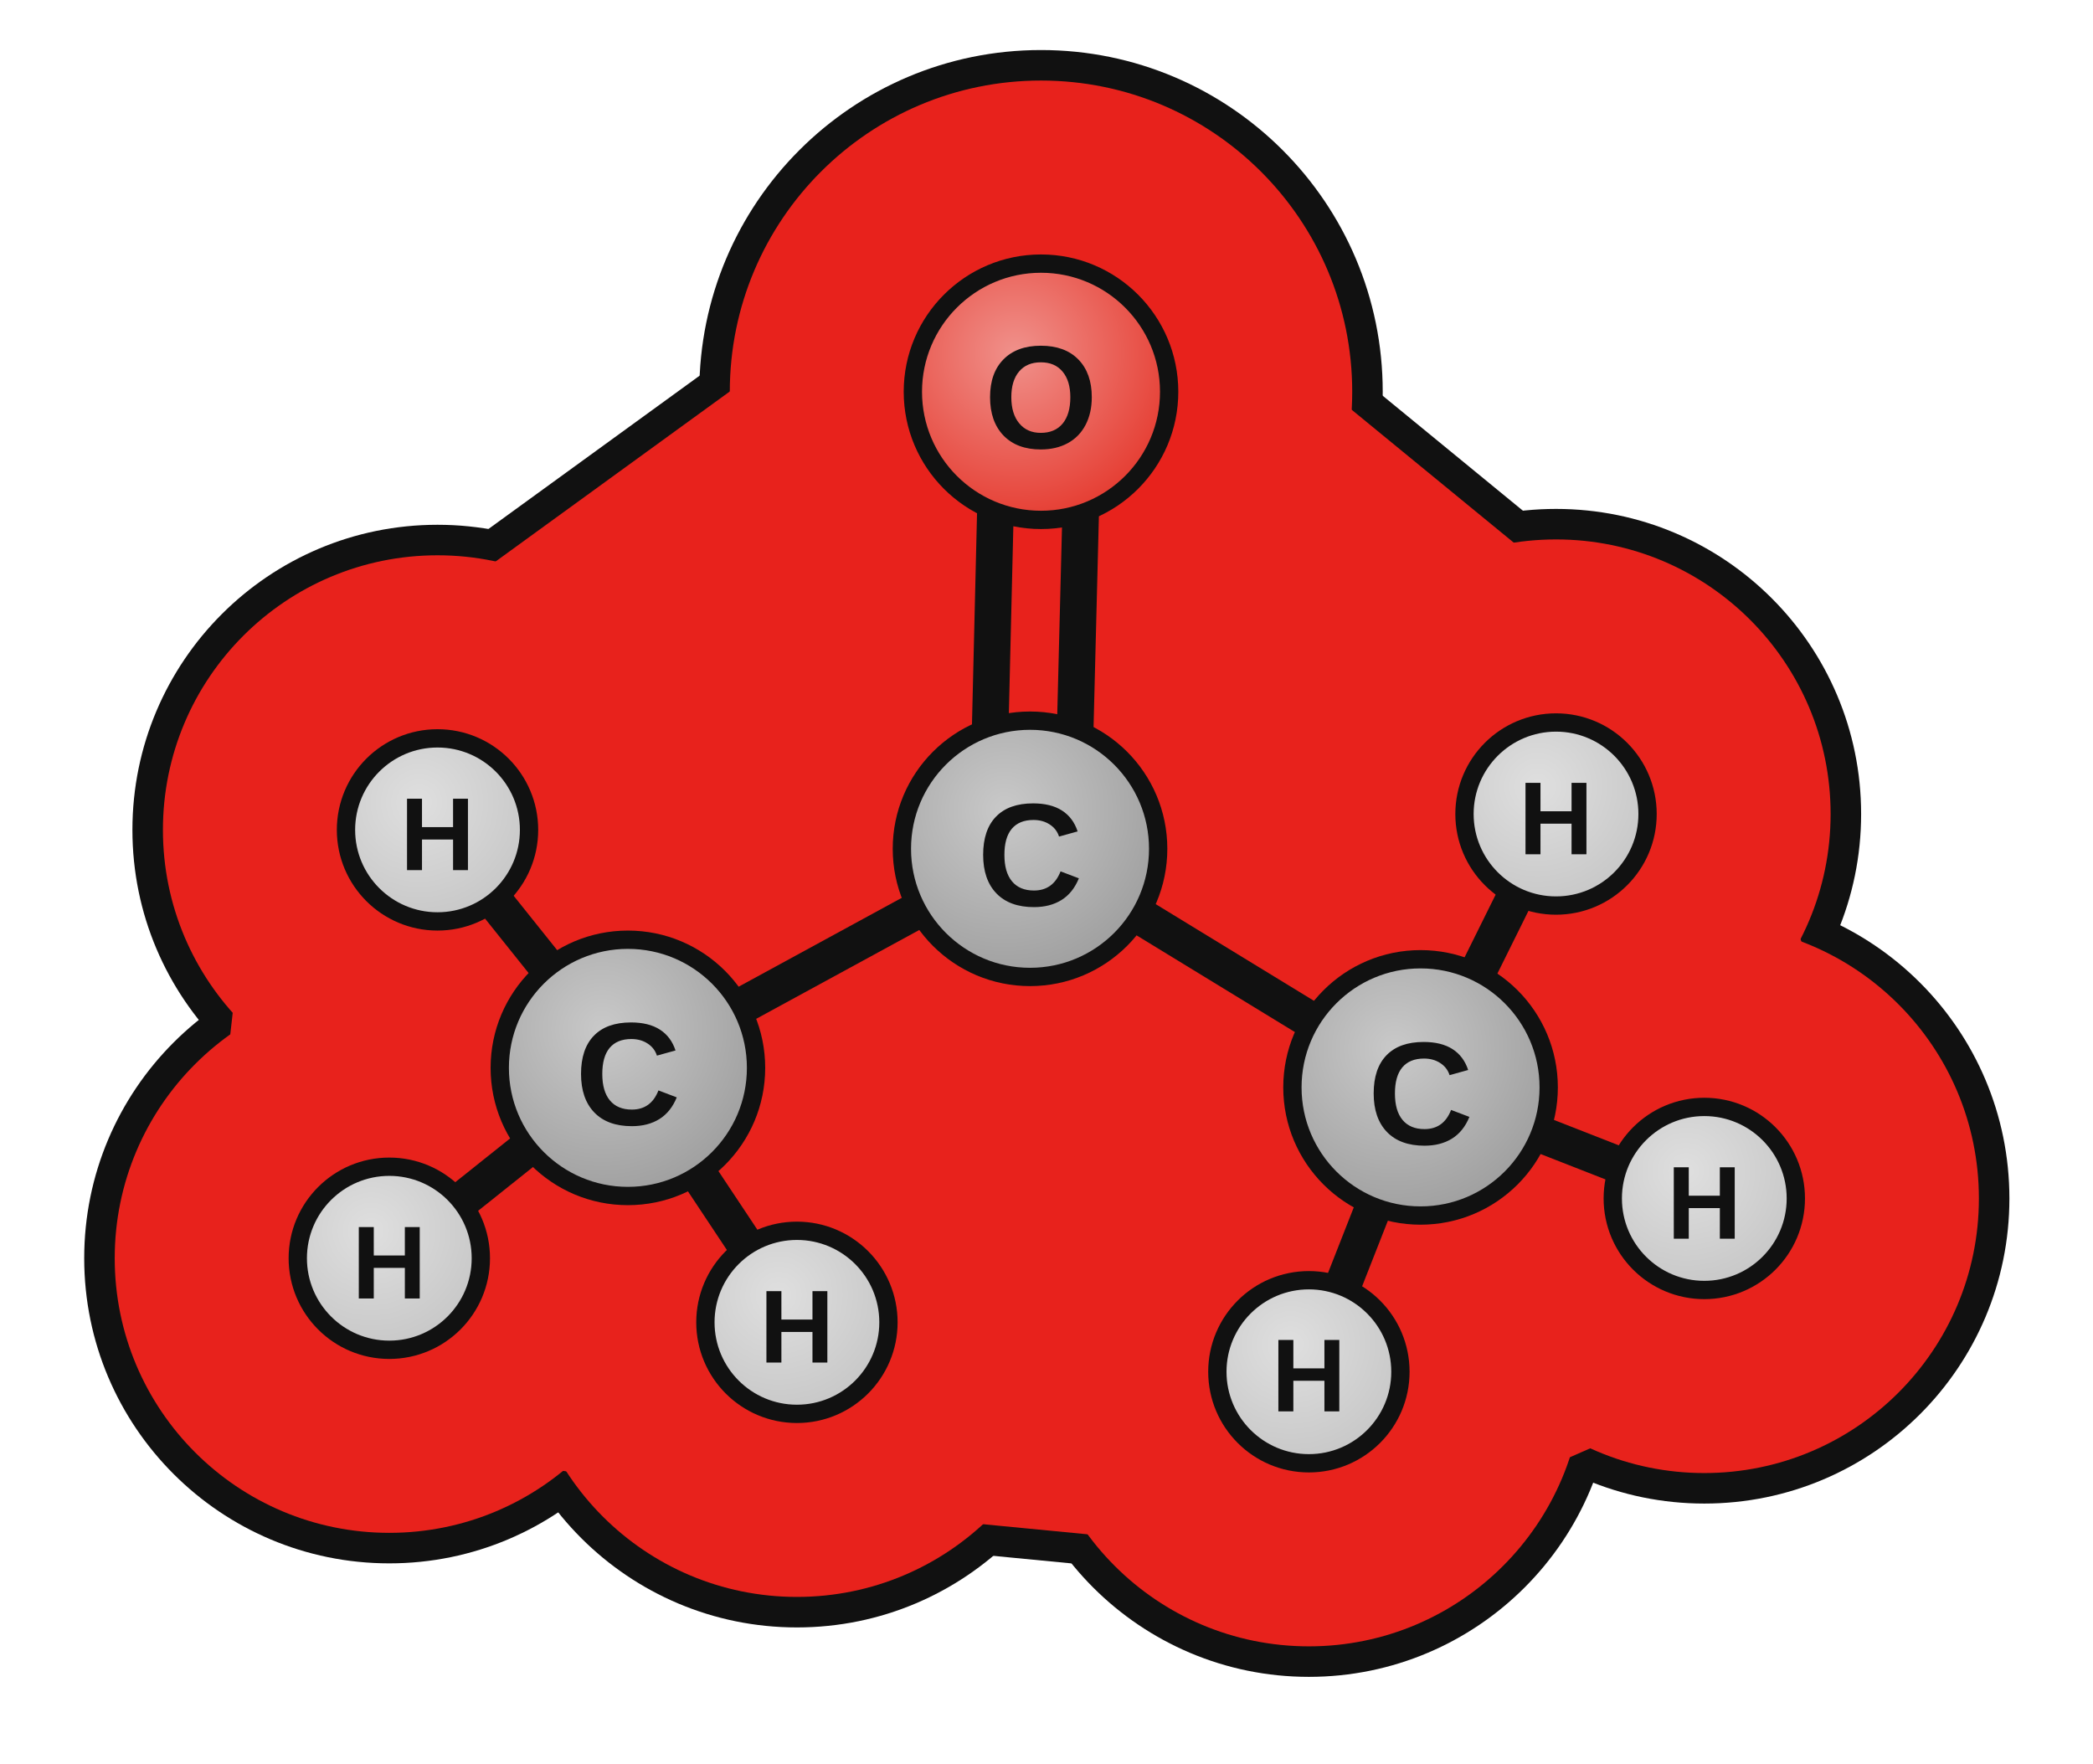
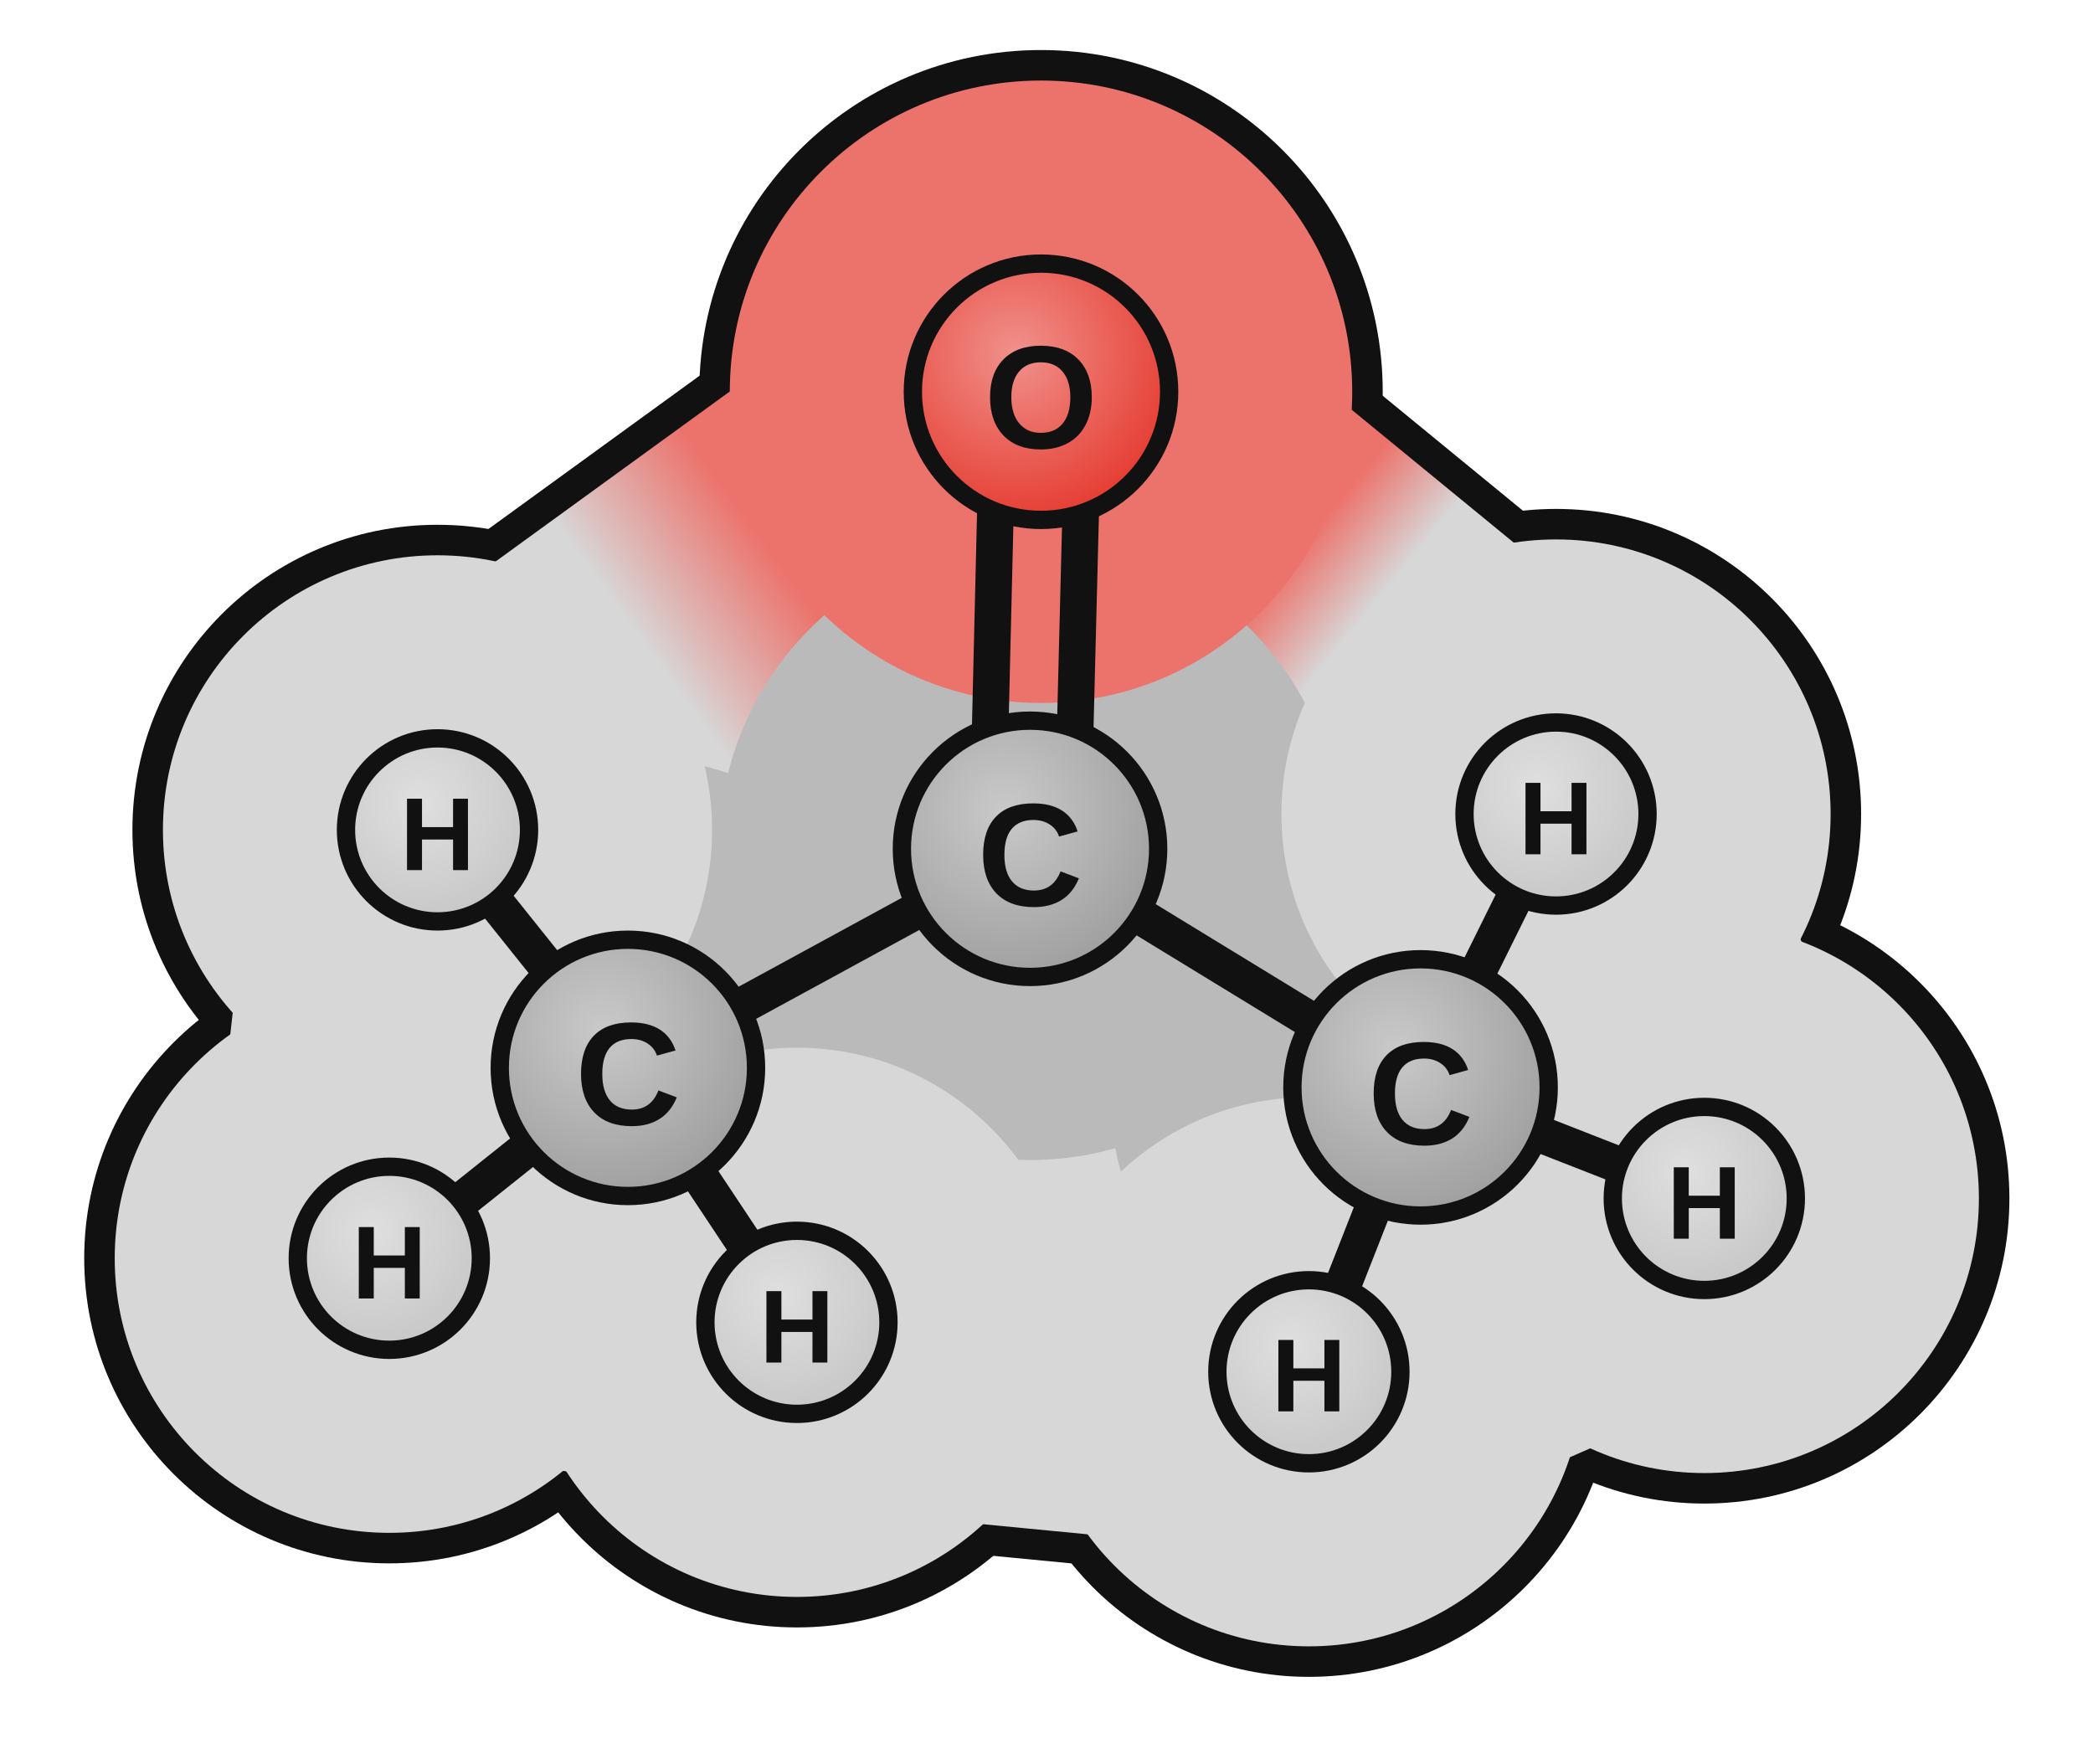
<svg xmlns="http://www.w3.org/2000/svg" viewBox="-169 -167 343 289" width="343" height="289">
  <defs>
    <radialGradient id="gC" cx="40%" cy="35%" r="70%">
      <stop offset="0" stop-color="#c9c9c9" />
      <stop offset="1" stop-color="#9d9d9d" />
    </radialGradient>
    <radialGradient id="gH" cx="40%" cy="35%" r="70%">
      <stop offset="0" stop-color="#dfdfdf" />
      <stop offset="1" stop-color="#c6c6c6" />
    </radialGradient>
    <radialGradient id="gN" cx="40%" cy="35%" r="70%">
      <stop offset="0" stop-color="#a4b5ea" />
      <stop offset="1" stop-color="#5a79d9" />
    </radialGradient>
    <radialGradient id="gO" cx="40%" cy="35%" r="70%">
      <stop offset="0" stop-color="#f0918b" />
      <stop offset="1" stop-color="#e5382d" />
    </radialGradient>
    <radialGradient id="gP" cx="40%" cy="35%" r="70%">
      <stop offset="0" stop-color="#f6c38a" />
      <stop offset="1" stop-color="#f0932b" />
    </radialGradient>
    <radialGradient id="gS" cx="40%" cy="35%" r="70%">
      <stop offset="0" stop-color="#efe499" />
      <stop offset="1" stop-color="#e3cf46" />
    </radialGradient>
    <radialGradient id="gMg" cx="40%" cy="35%" r="70%">
      <stop offset="0" stop-color="#b8e4b8" />
      <stop offset="1" stop-color="#7fcf7f" />
    </radialGradient>
    <radialGradient id="gX" cx="40%" cy="35%" r="70%">
      <stop offset="0" stop-color="#e0e0e0" />
      <stop offset="1" stop-color="#b0b0b0" />
    </radialGradient>
+     <linearGradient id="l0" gradientUnits="userSpaceOnUse" x1="-66.1" y1="8.0" x2="-0.2" y2="-27.9">
+       <stop offset="0.45" stop-color="#bababa" />
+       <stop offset="0.55" stop-color="#bababa" />
+     </linearGradient>
+     <linearGradient id="l1" gradientUnits="userSpaceOnUse" x1="-66.1" y1="8.0" x2="63.8" y2="11.2">
+       <stop offset="0.39" stop-color="#bababa" />
+       <stop offset="0.61" stop-color="#bababa" />
+     </linearGradient>
+     <linearGradient id="l2" gradientUnits="userSpaceOnUse" x1="-66.1" y1="8.0" x2="1.6" y2="-102.8">
+       <stop offset="0.39" stop-color="#bababa" />
+       <stop offset="0.61" stop-color="#ec736c" />
+     </linearGradient>
+     <linearGradient id="l3" gradientUnits="userSpaceOnUse" x1="-66.1" y1="8.0" x2="-38.4" y2="49.7">
+       <stop offset="0.45" stop-color="#bababa" />
+       <stop offset="0.55" stop-color="#d7d7d7" />
+     </linearGradient>
+     <linearGradient id="l4" gradientUnits="userSpaceOnUse" x1="-66.1" y1="8.0" x2="-97.3" y2="-31.0">
+       <stop offset="0.45" stop-color="#bababa" />
+       <stop offset="0.55" stop-color="#d7d7d7" />
+     </linearGradient>
+     <linearGradient id="l5" gradientUnits="userSpaceOnUse" x1="-66.1" y1="8.0" x2="-105.2" y2="39.2">
+       <stop offset="0.45" stop-color="#bababa" />
+       <stop offset="0.55" stop-color="#d7d7d7" />
+     </linearGradient>
+     <linearGradient id="l6" gradientUnits="userSpaceOnUse" x1="-66.1" y1="8.0" x2="45.5" y2="57.8">
+       <stop offset="0.42" stop-color="#bababa" />
+       <stop offset="0.63" stop-color="#d7d7d7" />
+     </linearGradient>
+     <linearGradient id="l7" gradientUnits="userSpaceOnUse" x1="-0.2" y1="-27.9" x2="63.8" y2="11.2">
+       <stop offset="0.45" stop-color="#bababa" />
+       <stop offset="0.55" stop-color="#bababa" />
+     </linearGradient>
+     <linearGradient id="l8" gradientUnits="userSpaceOnUse" x1="-0.2" y1="-27.9" x2="1.6" y2="-102.8">
+       <stop offset="0.45" stop-color="#bababa" />
+       <stop offset="0.55" stop-color="#ec736c" />
+     </linearGradient>
+     <linearGradient id="l9" gradientUnits="userSpaceOnUse" x1="-0.2" y1="-27.9" x2="-38.4" y2="49.7">
+       <stop offset="0.45" stop-color="#bababa" />
+       <stop offset="0.55" stop-color="#d7d7d7" />
+     </linearGradient>
+     <linearGradient id="l10" gradientUnits="userSpaceOnUse" x1="-0.2" y1="-27.9" x2="-97.3" y2="-31.0">
+       <stop offset="0.45" stop-color="#bababa" />
+       <stop offset="0.55" stop-color="#d7d7d7" />
+     </linearGradient>
+     <linearGradient id="l11" gradientUnits="userSpaceOnUse" x1="-0.2" y1="-27.9" x2="-105.2" y2="39.2">
+       <stop offset="0.41" stop-color="#bababa" />
+       <stop offset="0.64" stop-color="#d7d7d7" />
+     </linearGradient>
+     <linearGradient id="l12" gradientUnits="userSpaceOnUse" x1="-0.2" y1="-27.9" x2="86.0" y2="-33.6">
+       <stop offset="0.45" stop-color="#bababa" />
+       <stop offset="0.55" stop-color="#d7d7d7" />
+     </linearGradient>
+     <linearGradient id="l13" gradientUnits="userSpaceOnUse" x1="-0.2" y1="-27.9" x2="45.5" y2="57.8">
+       <stop offset="0.45" stop-color="#bababa" />
+       <stop offset="0.55" stop-color="#d7d7d7" />
+     </linearGradient>
+     <linearGradient id="l14" gradientUnits="userSpaceOnUse" x1="-0.2" y1="-27.9" x2="110.3" y2="29.4">
+       <stop offset="0.41" stop-color="#bababa" />
+       <stop offset="0.64" stop-color="#d7d7d7" />
+     </linearGradient>
+     <linearGradient id="l15" gradientUnits="userSpaceOnUse" x1="63.8" y1="11.2" x2="1.6" y2="-102.8">
+       <stop offset="0.39" stop-color="#bababa" />
+       <stop offset="0.61" stop-color="#ec736c" />
+     </linearGradient>
+     <linearGradient id="l16" gradientUnits="userSpaceOnUse" x1="63.8" y1="11.2" x2="-38.4" y2="49.7">
+       <stop offset="0.45" stop-color="#bababa" />
+       <stop offset="0.59" stop-color="#d7d7d7" />
+     </linearGradient>
+     <linearGradient id="l17" gradientUnits="userSpaceOnUse" x1="63.8" y1="11.2" x2="86.0" y2="-33.6">
+       <stop offset="0.45" stop-color="#bababa" />
+       <stop offset="0.55" stop-color="#d7d7d7" />
+     </linearGradient>
+     <linearGradient id="l18" gradientUnits="userSpaceOnUse" x1="63.8" y1="11.2" x2="45.5" y2="57.8">
+       <stop offset="0.45" stop-color="#bababa" />
+       <stop offset="0.55" stop-color="#d7d7d7" />
+     </linearGradient>
+     <linearGradient id="l19" gradientUnits="userSpaceOnUse" x1="63.8" y1="11.2" x2="110.3" y2="29.4">
+       <stop offset="0.45" stop-color="#bababa" />
+       <stop offset="0.55" stop-color="#d7d7d7" />
+     </linearGradient>
+     <linearGradient id="l20" gradientUnits="userSpaceOnUse" x1="1.6" y1="-102.8" x2="-97.3" y2="-31.0">
+       <stop offset="0.42" stop-color="#ec736c" />
+       <stop offset="0.63" stop-color="#d7d7d7" />
+     </linearGradient>
+     <linearGradient id="l21" gradientUnits="userSpaceOnUse" x1="1.6" y1="-102.8" x2="86.0" y2="-33.6">
+       <stop offset="0.45" stop-color="#ec736c" />
+       <stop offset="0.59" stop-color="#d7d7d7" />
+     </linearGradient>
+     <linearGradient id="l22" gradientUnits="userSpaceOnUse" x1="-38.4" y1="49.7" x2="-97.3" y2="-31.0">
+       <stop offset="0.45" stop-color="#d7d7d7" />
+       <stop offset="0.55" stop-color="#d7d7d7" />
+     </linearGradient>
+     <linearGradient id="l23" gradientUnits="userSpaceOnUse" x1="-38.4" y1="49.7" x2="-105.2" y2="39.2">
+       <stop offset="0.45" stop-color="#d7d7d7" />
+       <stop offset="0.55" stop-color="#d7d7d7" />
+     </linearGradient>
+     <linearGradient id="l24" gradientUnits="userSpaceOnUse" x1="-38.4" y1="49.7" x2="86.0" y2="-33.6">
+       <stop offset="0.30" stop-color="#d7d7d7" />
+       <stop offset="0.70" stop-color="#d7d7d7" />
+     </linearGradient>
+     <linearGradient id="l25" gradientUnits="userSpaceOnUse" x1="-38.4" y1="49.7" x2="45.5" y2="57.8">
+       <stop offset="0.45" stop-color="#d7d7d7" />
+       <stop offset="0.55" stop-color="#d7d7d7" />
+     </linearGradient>
+     <linearGradient id="l26" gradientUnits="userSpaceOnUse" x1="-97.3" y1="-31.0" x2="-105.2" y2="39.2">
+       <stop offset="0.45" stop-color="#d7d7d7" />
+       <stop offset="0.55" stop-color="#d7d7d7" />
+     </linearGradient>
+     <linearGradient id="l27" gradientUnits="userSpaceOnUse" x1="86.0" y1="-33.6" x2="45.5" y2="57.8">
+       <stop offset="0.45" stop-color="#d7d7d7" />
+       <stop offset="0.55" stop-color="#d7d7d7" />
+     </linearGradient>
+     <linearGradient id="l28" gradientUnits="userSpaceOnUse" x1="86.0" y1="-33.6" x2="110.3" y2="29.4">
+       <stop offset="0.45" stop-color="#d7d7d7" />
+       <stop offset="0.55" stop-color="#d7d7d7" />
+     </linearGradient>
+     <linearGradient id="l29" gradientUnits="userSpaceOnUse" x1="45.5" y1="57.8" x2="110.3" y2="29.4">
+       <stop offset="0.45" stop-color="#d7d7d7" />
+       <stop offset="0.55" stop-color="#d7d7d7" />
+     </linearGradient>
+     <linearGradient id="l30" gradientUnits="userSpaceOnUse" x1="-66.1" y1="8.0" x2="-0.2" y2="-27.9">
+       <stop offset="0.45" stop-color="#bababa" />
+       <stop offset="0.55" stop-color="#bababa" />
+     </linearGradient>
+     <linearGradient id="l31" gradientUnits="userSpaceOnUse" x1="-0.2" y1="-27.9" x2="63.8" y2="11.2">
+       <stop offset="0.45" stop-color="#bababa" />
+       <stop offset="0.55" stop-color="#bababa" />
+     </linearGradient>
+     <linearGradient id="l32" gradientUnits="userSpaceOnUse" x1="-0.2" y1="-27.9" x2="1.6" y2="-102.8">
+       <stop offset="0.45" stop-color="#bababa" />
+       <stop offset="0.55" stop-color="#ec736c" />
+     </linearGradient>
+     <linearGradient id="l33" gradientUnits="userSpaceOnUse" x1="-66.1" y1="8.0" x2="-38.4" y2="49.7">
+       <stop offset="0.45" stop-color="#bababa" />
+       <stop offset="0.55" stop-color="#d7d7d7" />
+     </linearGradient>
+     <linearGradient id="l34" gradientUnits="userSpaceOnUse" x1="-66.1" y1="8.0" x2="-97.3" y2="-31.0">
+       <stop offset="0.45" stop-color="#bababa" />
+       <stop offset="0.55" stop-color="#d7d7d7" />
+     </linearGradient>
+     <linearGradient id="l35" gradientUnits="userSpaceOnUse" x1="-66.1" y1="8.0" x2="-105.2" y2="39.2">
+       <stop offset="0.45" stop-color="#bababa" />
+       <stop offset="0.55" stop-color="#d7d7d7" />
+     </linearGradient>
+     <linearGradient id="l36" gradientUnits="userSpaceOnUse" x1="63.8" y1="11.2" x2="86.0" y2="-33.6">
+       <stop offset="0.45" stop-color="#bababa" />
+       <stop offset="0.55" stop-color="#d7d7d7" />
+     </linearGradient>
+     <linearGradient id="l37" gradientUnits="userSpaceOnUse" x1="63.8" y1="11.2" x2="45.5" y2="57.8">
+       <stop offset="0.45" stop-color="#bababa" />
+       <stop offset="0.55" stop-color="#d7d7d7" />
+     </linearGradient>
+     <linearGradient id="l38" gradientUnits="userSpaceOnUse" x1="63.8" y1="11.2" x2="110.3" y2="29.4">
+       <stop offset="0.45" stop-color="#bababa" />
+       <stop offset="0.55" stop-color="#d7d7d7" />
+     </linearGradient>
  </defs>
  <g fill="#111" stroke="#111" stroke-linecap="round" stroke-linejoin="round">
    <line x1="-66.1" y1="8.0" x2="-0.2" y2="-27.9" stroke-width="70.0" />
    <line x1="-0.2" y1="-27.9" x2="63.8" y2="11.2" stroke-width="70.0" />
    <line x1="-0.2" y1="-27.9" x2="1.6" y2="-102.8" stroke-width="70.0" />
    <line x1="-66.1" y1="8.0" x2="-38.4" y2="49.7" stroke-width="70.0" />
    <line x1="-66.1" y1="8.0" x2="-97.3" y2="-31.0" stroke-width="70.0" />
    <line x1="-66.1" y1="8.0" x2="-105.2" y2="39.2" stroke-width="70.0" />
    <line x1="63.8" y1="11.2" x2="86.0" y2="-33.6" stroke-width="70.0" />
    <line x1="63.8" y1="11.2" x2="45.5" y2="57.8" stroke-width="70.0" />
    <line x1="63.8" y1="11.2" x2="110.3" y2="29.4" stroke-width="70.0" />
    <line x1="-66.1" y1="8.0" x2="-0.2" y2="-27.9" stroke-width="70.0" />
    <line x1="-66.1" y1="8.0" x2="63.8" y2="11.2" stroke-width="70.0" />
    <line x1="-66.1" y1="8.0" x2="1.6" y2="-102.8" stroke-width="70.0" />
    <line x1="-66.1" y1="8.0" x2="-38.4" y2="49.7" stroke-width="70.0" />
    <line x1="-66.1" y1="8.0" x2="-97.3" y2="-31.0" stroke-width="70.0" />
    <line x1="-66.1" y1="8.0" x2="-105.2" y2="39.2" stroke-width="70.0" />
    <line x1="-66.1" y1="8.0" x2="45.5" y2="57.8" stroke-width="70.0" />
    <line x1="-0.2" y1="-27.9" x2="63.8" y2="11.2" stroke-width="70.0" />
    <line x1="-0.2" y1="-27.9" x2="1.6" y2="-102.8" stroke-width="70.0" />
    <line x1="-0.2" y1="-27.9" x2="-38.4" y2="49.7" stroke-width="70.0" />
    <line x1="-0.2" y1="-27.9" x2="-97.3" y2="-31.0" stroke-width="70.0" />
    <line x1="-0.2" y1="-27.9" x2="-105.2" y2="39.2" stroke-width="70.0" />
    <line x1="-0.2" y1="-27.9" x2="86.0" y2="-33.6" stroke-width="70.0" />
    <line x1="-0.2" y1="-27.9" x2="45.5" y2="57.8" stroke-width="70.0" />
    <line x1="-0.2" y1="-27.9" x2="110.3" y2="29.4" stroke-width="70.0" />
    <line x1="63.8" y1="11.2" x2="1.6" y2="-102.8" stroke-width="70.0" />
    <line x1="63.8" y1="11.2" x2="-38.4" y2="49.7" stroke-width="70.0" />
    <line x1="63.8" y1="11.2" x2="86.0" y2="-33.6" stroke-width="70.0" />
    <line x1="63.8" y1="11.2" x2="45.5" y2="57.8" stroke-width="70.0" />
    <line x1="63.8" y1="11.2" x2="110.3" y2="29.4" stroke-width="70.0" />
    <line x1="1.6" y1="-102.8" x2="-97.3" y2="-31.0" stroke-width="70.0" />
    <line x1="1.6" y1="-102.8" x2="86.0" y2="-33.6" stroke-width="70.0" />
    <line x1="-38.4" y1="49.7" x2="-97.3" y2="-31.0" stroke-width="70.0" />
    <line x1="-38.4" y1="49.7" x2="-105.2" y2="39.2" stroke-width="70.0" />
    <line x1="-38.4" y1="49.7" x2="86.0" y2="-33.6" stroke-width="70.0" />
    <line x1="-38.4" y1="49.7" x2="45.5" y2="57.8" stroke-width="70.0" />
    <line x1="-97.3" y1="-31.0" x2="-105.2" y2="39.2" stroke-width="70.0" />
    <line x1="86.0" y1="-33.6" x2="45.5" y2="57.8" stroke-width="70.0" />
    <line x1="86.0" y1="-33.6" x2="110.3" y2="29.4" stroke-width="70.0" />
    <line x1="45.5" y1="57.8" x2="110.3" y2="29.4" stroke-width="70.0" />
    <circle cx="-66.1" cy="8.0" r="56.0" stroke="none" />
    <circle cx="-0.2" cy="-27.9" r="56.0" stroke="none" />
    <circle cx="63.8" cy="11.2" r="56.0" stroke="none" />
    <circle cx="1.6" cy="-102.8" r="56.0" stroke="none" />
    <circle cx="-38.4" cy="49.7" r="50.0" stroke="none" />
    <circle cx="-97.3" cy="-31.0" r="50.0" stroke="none" />
    <circle cx="-105.2" cy="39.2" r="50.0" stroke="none" />
    <circle cx="86.0" cy="-33.6" r="50.0" stroke="none" />
    <circle cx="45.5" cy="57.8" r="50.0" stroke="none" />
    <circle cx="110.3" cy="29.4" r="50.0" stroke="none" />
  </g>
-   <g fill="#e8221c" stroke="#e8221c" stroke-linecap="round" stroke-linejoin="round">
-     <line x1="-66.1" y1="8.0" x2="-0.2" y2="-27.9" stroke-width="60.0" />
-     <line x1="-0.2" y1="-27.9" x2="63.8" y2="11.2" stroke-width="60.0" />
-     <line x1="-0.2" y1="-27.9" x2="1.6" y2="-102.8" stroke-width="60.0" />
-     <line x1="-66.1" y1="8.0" x2="-38.4" y2="49.7" stroke-width="60.0" />
-     <line x1="-66.1" y1="8.0" x2="-97.3" y2="-31.0" stroke-width="60.0" />
-     <line x1="-66.1" y1="8.0" x2="-105.2" y2="39.2" stroke-width="60.0" />
-     <line x1="63.8" y1="11.2" x2="86.0" y2="-33.6" stroke-width="60.0" />
-     <line x1="63.8" y1="11.2" x2="45.5" y2="57.8" stroke-width="60.0" />
-     <line x1="63.8" y1="11.2" x2="110.3" y2="29.4" stroke-width="60.0" />
-     <line x1="-66.1" y1="8.0" x2="-0.2" y2="-27.9" stroke-width="60.0" />
-     <line x1="-66.1" y1="8.0" x2="63.8" y2="11.2" stroke-width="60.0" />
-     <line x1="-66.1" y1="8.0" x2="1.6" y2="-102.8" stroke-width="60.0" />
-     <line x1="-66.1" y1="8.0" x2="-38.4" y2="49.7" stroke-width="60.0" />
-     <line x1="-66.1" y1="8.0" x2="-97.3" y2="-31.0" stroke-width="60.0" />
-     <line x1="-66.1" y1="8.0" x2="-105.2" y2="39.2" stroke-width="60.0" />
-     <line x1="-66.1" y1="8.0" x2="45.5" y2="57.8" stroke-width="60.0" />
-     <line x1="-0.2" y1="-27.9" x2="63.8" y2="11.2" stroke-width="60.0" />
-     <line x1="-0.2" y1="-27.9" x2="1.6" y2="-102.8" stroke-width="60.0" />
-     <line x1="-0.2" y1="-27.9" x2="-38.4" y2="49.7" stroke-width="60.0" />
-     <line x1="-0.2" y1="-27.9" x2="-97.3" y2="-31.0" stroke-width="60.0" />
-     <line x1="-0.2" y1="-27.9" x2="-105.2" y2="39.2" stroke-width="60.0" />
-     <line x1="-0.2" y1="-27.9" x2="86.0" y2="-33.6" stroke-width="60.0" />
-     <line x1="-0.2" y1="-27.9" x2="45.5" y2="57.8" stroke-width="60.0" />
-     <line x1="-0.2" y1="-27.9" x2="110.3" y2="29.4" stroke-width="60.0" />
-     <line x1="63.8" y1="11.2" x2="1.6" y2="-102.8" stroke-width="60.0" />
-     <line x1="63.8" y1="11.2" x2="-38.4" y2="49.7" stroke-width="60.0" />
-     <line x1="63.8" y1="11.2" x2="86.0" y2="-33.6" stroke-width="60.0" />
-     <line x1="63.8" y1="11.2" x2="45.5" y2="57.8" stroke-width="60.0" />
-     <line x1="63.8" y1="11.2" x2="110.3" y2="29.4" stroke-width="60.0" />
-     <line x1="1.6" y1="-102.8" x2="-97.3" y2="-31.0" stroke-width="60.0" />
-     <line x1="1.6" y1="-102.8" x2="86.0" y2="-33.6" stroke-width="60.0" />
-     <line x1="-38.4" y1="49.7" x2="-97.3" y2="-31.0" stroke-width="60.0" />
-     <line x1="-38.4" y1="49.7" x2="-105.2" y2="39.2" stroke-width="60.0" />
-     <line x1="-38.4" y1="49.7" x2="86.0" y2="-33.6" stroke-width="60.0" />
-     <line x1="-38.4" y1="49.7" x2="45.5" y2="57.8" stroke-width="60.0" />
-     <line x1="-97.3" y1="-31.0" x2="-105.2" y2="39.2" stroke-width="60.0" />
-     <line x1="86.0" y1="-33.6" x2="45.5" y2="57.8" stroke-width="60.0" />
-     <line x1="86.0" y1="-33.6" x2="110.3" y2="29.4" stroke-width="60.0" />
-     <line x1="45.5" y1="57.8" x2="110.3" y2="29.4" stroke-width="60.0" />
-     <circle cx="-66.1" cy="8.0" r="51.0" stroke="none" />
-     <circle cx="-0.2" cy="-27.9" r="51.0" stroke="none" />
-     <circle cx="63.8" cy="11.2" r="51.0" stroke="none" />
-     <circle cx="1.6" cy="-102.8" r="51.0" stroke="none" />
-     <circle cx="-38.4" cy="49.7" r="45.0" stroke="none" />
-     <circle cx="-97.3" cy="-31.0" r="45.0" stroke="none" />
-     <circle cx="-105.2" cy="39.2" r="45.0" stroke="none" />
-     <circle cx="86.0" cy="-33.6" r="45.0" stroke="none" />
-     <circle cx="45.5" cy="57.8" r="45.0" stroke="none" />
-     <circle cx="110.3" cy="29.4" r="45.0" stroke="none" />
+   <g stroke-linejoin="round">
+     <line x1="-66.1" y1="8.0" x2="-0.2" y2="-27.9" stroke="url(#l0)" stroke-width="60.0" stroke-linecap="round" />
+     <line x1="-66.1" y1="8.0" x2="63.8" y2="11.2" stroke="url(#l1)" stroke-width="60.0" stroke-linecap="round" />
+     <line x1="-66.1" y1="8.0" x2="1.6" y2="-102.8" stroke="url(#l2)" stroke-width="60.0" stroke-linecap="round" />
+     <line x1="-66.1" y1="8.0" x2="-38.4" y2="49.7" stroke="url(#l3)" stroke-width="60.0" stroke-linecap="round" />
+     <line x1="-66.1" y1="8.0" x2="-97.3" y2="-31.0" stroke="url(#l4)" stroke-width="60.0" stroke-linecap="round" />
+     <line x1="-66.1" y1="8.0" x2="-105.2" y2="39.2" stroke="url(#l5)" stroke-width="60.0" stroke-linecap="round" />
+     <line x1="-66.1" y1="8.0" x2="45.5" y2="57.8" stroke="url(#l6)" stroke-width="60.0" stroke-linecap="round" />
+     <line x1="-0.2" y1="-27.9" x2="63.8" y2="11.2" stroke="url(#l7)" stroke-width="60.0" stroke-linecap="round" />
+     <line x1="-0.2" y1="-27.9" x2="1.6" y2="-102.8" stroke="url(#l8)" stroke-width="60.0" stroke-linecap="round" />
+     <line x1="-0.2" y1="-27.9" x2="-38.4" y2="49.7" stroke="url(#l9)" stroke-width="60.0" stroke-linecap="round" />
+     <line x1="-0.2" y1="-27.9" x2="-97.3" y2="-31.0" stroke="url(#l10)" stroke-width="60.0" stroke-linecap="round" />
+     <line x1="-0.2" y1="-27.9" x2="-105.2" y2="39.2" stroke="url(#l11)" stroke-width="60.0" stroke-linecap="round" />
+     <line x1="-0.2" y1="-27.9" x2="86.0" y2="-33.6" stroke="url(#l12)" stroke-width="60.0" stroke-linecap="round" />
+     <line x1="-0.2" y1="-27.9" x2="45.5" y2="57.8" stroke="url(#l13)" stroke-width="60.0" stroke-linecap="round" />
+     <line x1="-0.2" y1="-27.9" x2="110.3" y2="29.4" stroke="url(#l14)" stroke-width="60.0" stroke-linecap="round" />
+     <line x1="63.8" y1="11.2" x2="1.6" y2="-102.8" stroke="url(#l15)" stroke-width="60.0" stroke-linecap="round" />
+     <line x1="63.8" y1="11.2" x2="-38.4" y2="49.7" stroke="url(#l16)" stroke-width="60.0" stroke-linecap="round" />
+     <line x1="63.8" y1="11.2" x2="86.0" y2="-33.6" stroke="url(#l17)" stroke-width="60.0" stroke-linecap="round" />
+     <line x1="63.8" y1="11.2" x2="45.5" y2="57.8" stroke="url(#l18)" stroke-width="60.0" stroke-linecap="round" />
+     <line x1="63.8" y1="11.2" x2="110.3" y2="29.4" stroke="url(#l19)" stroke-width="60.0" stroke-linecap="round" />
+     <line x1="1.6" y1="-102.8" x2="-97.3" y2="-31.0" stroke="url(#l20)" stroke-width="60.0" stroke-linecap="round" />
+     <line x1="1.6" y1="-102.8" x2="86.0" y2="-33.6" stroke="url(#l21)" stroke-width="60.0" stroke-linecap="round" />
+     <line x1="-38.4" y1="49.7" x2="-97.3" y2="-31.0" stroke="url(#l22)" stroke-width="60.0" stroke-linecap="round" />
+     <line x1="-38.4" y1="49.7" x2="-105.2" y2="39.2" stroke="url(#l23)" stroke-width="60.0" stroke-linecap="round" />
+     <line x1="-38.4" y1="49.7" x2="86.0" y2="-33.6" stroke="url(#l24)" stroke-width="60.0" stroke-linecap="round" />
+     <line x1="-38.4" y1="49.7" x2="45.5" y2="57.8" stroke="url(#l25)" stroke-width="60.0" stroke-linecap="round" />
+     <line x1="-97.3" y1="-31.0" x2="-105.2" y2="39.2" stroke="url(#l26)" stroke-width="60.0" stroke-linecap="round" />
+     <line x1="86.0" y1="-33.6" x2="45.5" y2="57.8" stroke="url(#l27)" stroke-width="60.0" stroke-linecap="round" />
+     <line x1="86.0" y1="-33.6" x2="110.3" y2="29.4" stroke="url(#l28)" stroke-width="60.0" stroke-linecap="round" />
+     <line x1="45.5" y1="57.8" x2="110.3" y2="29.4" stroke="url(#l29)" stroke-width="60.0" stroke-linecap="round" />
+     <line x1="-66.1" y1="8.0" x2="-0.2" y2="-27.9" stroke="url(#l30)" stroke-width="60.0" stroke-linecap="round" />
+     <line x1="-0.2" y1="-27.9" x2="63.8" y2="11.2" stroke="url(#l31)" stroke-width="60.0" stroke-linecap="round" />
+     <line x1="-0.2" y1="-27.9" x2="1.6" y2="-102.8" stroke="url(#l32)" stroke-width="60.0" stroke-linecap="round" />
+     <line x1="-66.1" y1="8.0" x2="-38.4" y2="49.7" stroke="url(#l33)" stroke-width="60.0" stroke-linecap="round" />
+     <line x1="-66.1" y1="8.0" x2="-97.3" y2="-31.0" stroke="url(#l34)" stroke-width="60.0" stroke-linecap="round" />
+     <line x1="-66.1" y1="8.0" x2="-105.2" y2="39.2" stroke="url(#l35)" stroke-width="60.0" stroke-linecap="round" />
+     <line x1="63.8" y1="11.2" x2="86.0" y2="-33.6" stroke="url(#l36)" stroke-width="60.0" stroke-linecap="round" />
+     <line x1="63.8" y1="11.2" x2="45.5" y2="57.8" stroke="url(#l37)" stroke-width="60.0" stroke-linecap="round" />
+     <line x1="63.8" y1="11.2" x2="110.3" y2="29.4" stroke="url(#l38)" stroke-width="60.0" stroke-linecap="round" />
+     <circle cx="-66.1" cy="8.0" r="51.0" fill="#bababa" stroke="none" />
+     <circle cx="-0.2" cy="-27.9" r="51.0" fill="#bababa" stroke="none" />
+     <circle cx="63.8" cy="11.2" r="51.0" fill="#bababa" stroke="none" />
+     <circle cx="1.6" cy="-102.8" r="51.0" fill="#ec736c" stroke="none" />
+     <circle cx="-38.4" cy="49.7" r="45.0" fill="#d7d7d7" stroke="none" />
+     <circle cx="-97.3" cy="-31.0" r="45.0" fill="#d7d7d7" stroke="none" />
+     <circle cx="-105.2" cy="39.2" r="45.0" fill="#d7d7d7" stroke="none" />
+     <circle cx="86.0" cy="-33.6" r="45.0" fill="#d7d7d7" stroke="none" />
+     <circle cx="45.5" cy="57.8" r="45.0" fill="#d7d7d7" stroke="none" />
+     <circle cx="110.3" cy="29.4" r="45.0" fill="#d7d7d7" stroke="none" />
  </g>
  <g stroke="#111" stroke-width="6" stroke-linecap="round">
    <line x1="-66.1" y1="8.0" x2="-0.2" y2="-27.9" />
    <line x1="-0.2" y1="-27.9" x2="63.8" y2="11.2" />
    <line x1="-7.2" y1="-28.0" x2="-5.4" y2="-103.0" />
    <line x1="6.7" y1="-27.7" x2="8.6" y2="-102.7" />
    <line x1="-66.1" y1="8.0" x2="-38.4" y2="49.7" />
    <line x1="-66.1" y1="8.0" x2="-97.3" y2="-31.0" />
    <line x1="-66.1" y1="8.0" x2="-105.2" y2="39.2" />
    <line x1="63.8" y1="11.2" x2="86.0" y2="-33.6" />
    <line x1="63.8" y1="11.2" x2="45.5" y2="57.8" />
    <line x1="63.8" y1="11.2" x2="110.3" y2="29.4" />
  </g>
  <circle cx="-66.1" cy="8.0" r="21" fill="url(#gC)" stroke="#111" stroke-width="3" />
  <text x="-66.1" y="9.0" text-anchor="middle" dominant-baseline="central" font-family="Arial, Helvetica, sans-serif" font-weight="bold" font-size="24" fill="#111">C</text>
  <circle cx="-0.2" cy="-27.9" r="21" fill="url(#gC)" stroke="#111" stroke-width="3" />
  <text x="-0.2" y="-26.9" text-anchor="middle" dominant-baseline="central" font-family="Arial, Helvetica, sans-serif" font-weight="bold" font-size="24" fill="#111">C</text>
  <circle cx="63.8" cy="11.2" r="21" fill="url(#gC)" stroke="#111" stroke-width="3" />
  <text x="63.8" y="12.2" text-anchor="middle" dominant-baseline="central" font-family="Arial, Helvetica, sans-serif" font-weight="bold" font-size="24" fill="#111">C</text>
  <circle cx="1.6" cy="-102.8" r="21" fill="url(#gO)" stroke="#111" stroke-width="3" />
  <text x="1.6" y="-101.9" text-anchor="middle" dominant-baseline="central" font-family="Arial, Helvetica, sans-serif" font-weight="bold" font-size="24" fill="#111">O</text>
  <circle cx="-38.4" cy="49.7" r="15" fill="url(#gH)" stroke="#111" stroke-width="3" />
  <text x="-38.4" y="50.4" text-anchor="middle" dominant-baseline="central" font-family="Arial, Helvetica, sans-serif" font-weight="bold" font-size="17" fill="#111">H</text>
  <circle cx="-97.3" cy="-31.0" r="15" fill="url(#gH)" stroke="#111" stroke-width="3" />
  <text x="-97.3" y="-30.3" text-anchor="middle" dominant-baseline="central" font-family="Arial, Helvetica, sans-serif" font-weight="bold" font-size="17" fill="#111">H</text>
  <circle cx="-105.2" cy="39.2" r="15" fill="url(#gH)" stroke="#111" stroke-width="3" />
  <text x="-105.2" y="39.9" text-anchor="middle" dominant-baseline="central" font-family="Arial, Helvetica, sans-serif" font-weight="bold" font-size="17" fill="#111">H</text>
  <circle cx="86.0" cy="-33.6" r="15" fill="url(#gH)" stroke="#111" stroke-width="3" />
  <text x="86.0" y="-32.9" text-anchor="middle" dominant-baseline="central" font-family="Arial, Helvetica, sans-serif" font-weight="bold" font-size="17" fill="#111">H</text>
  <circle cx="45.5" cy="57.8" r="15" fill="url(#gH)" stroke="#111" stroke-width="3" />
  <text x="45.5" y="58.4" text-anchor="middle" dominant-baseline="central" font-family="Arial, Helvetica, sans-serif" font-weight="bold" font-size="17" fill="#111">H</text>
  <circle cx="110.3" cy="29.4" r="15" fill="url(#gH)" stroke="#111" stroke-width="3" />
  <text x="110.3" y="30.1" text-anchor="middle" dominant-baseline="central" font-family="Arial, Helvetica, sans-serif" font-weight="bold" font-size="17" fill="#111">H</text>
</svg>
